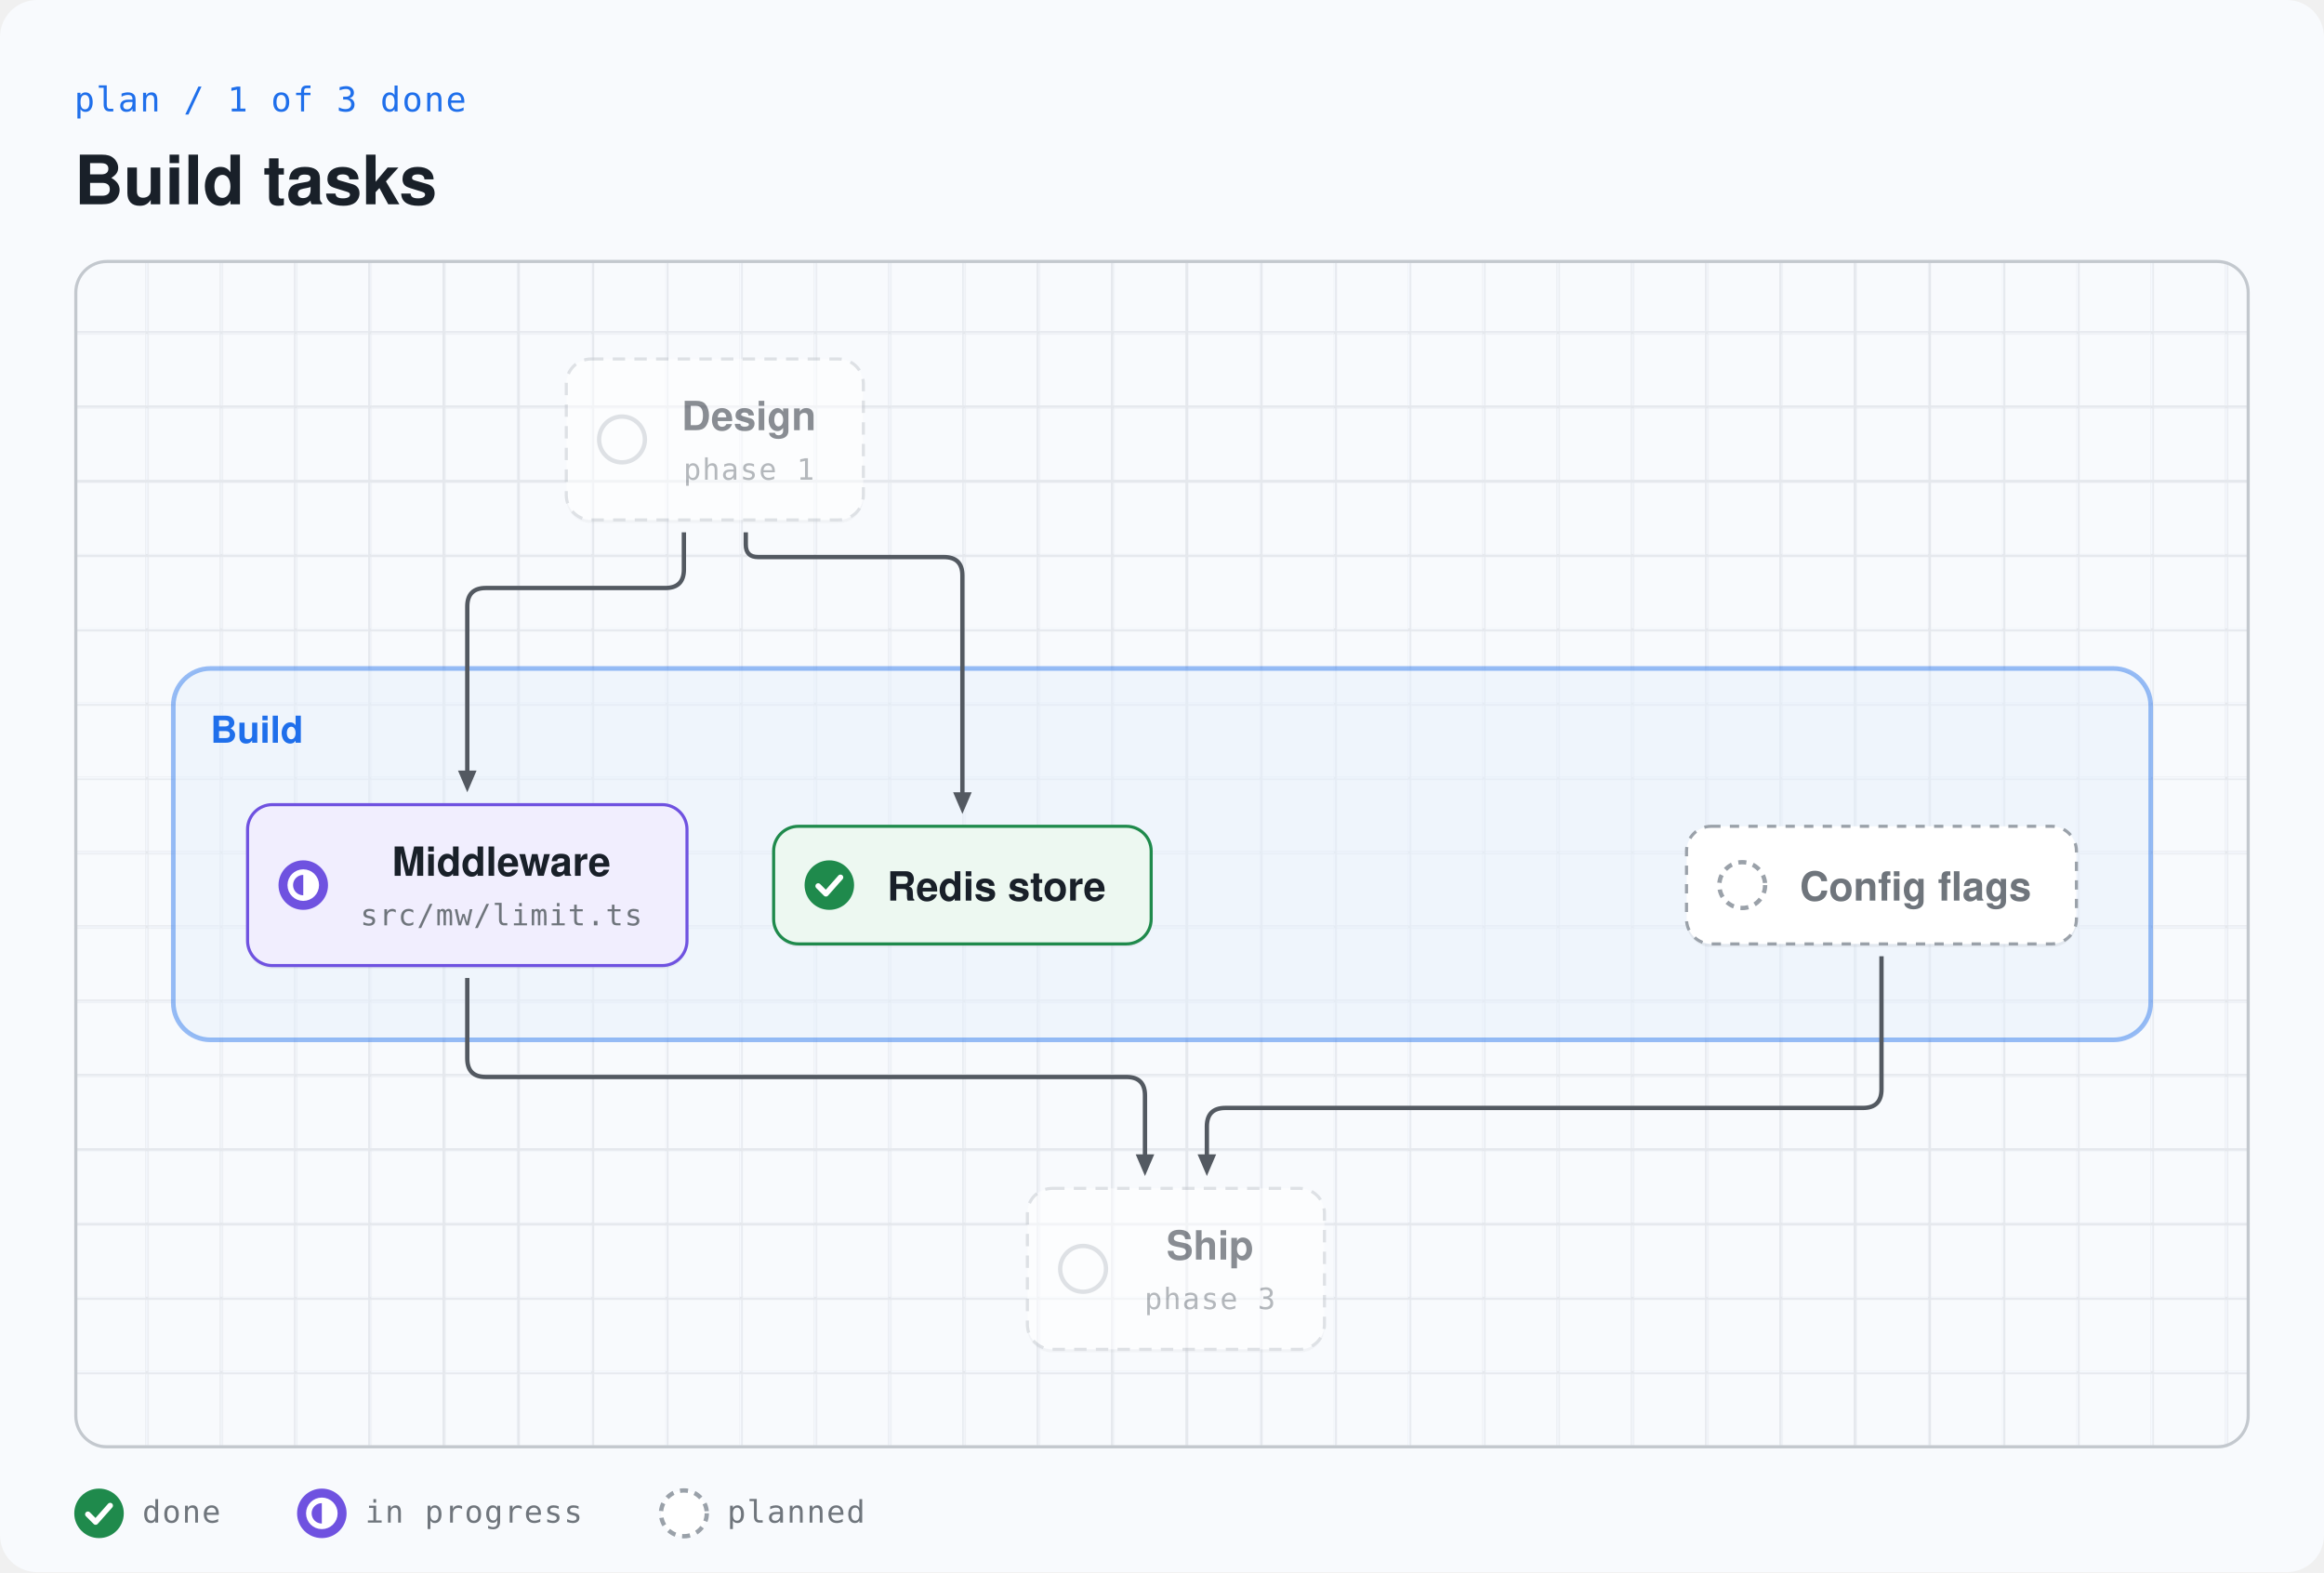
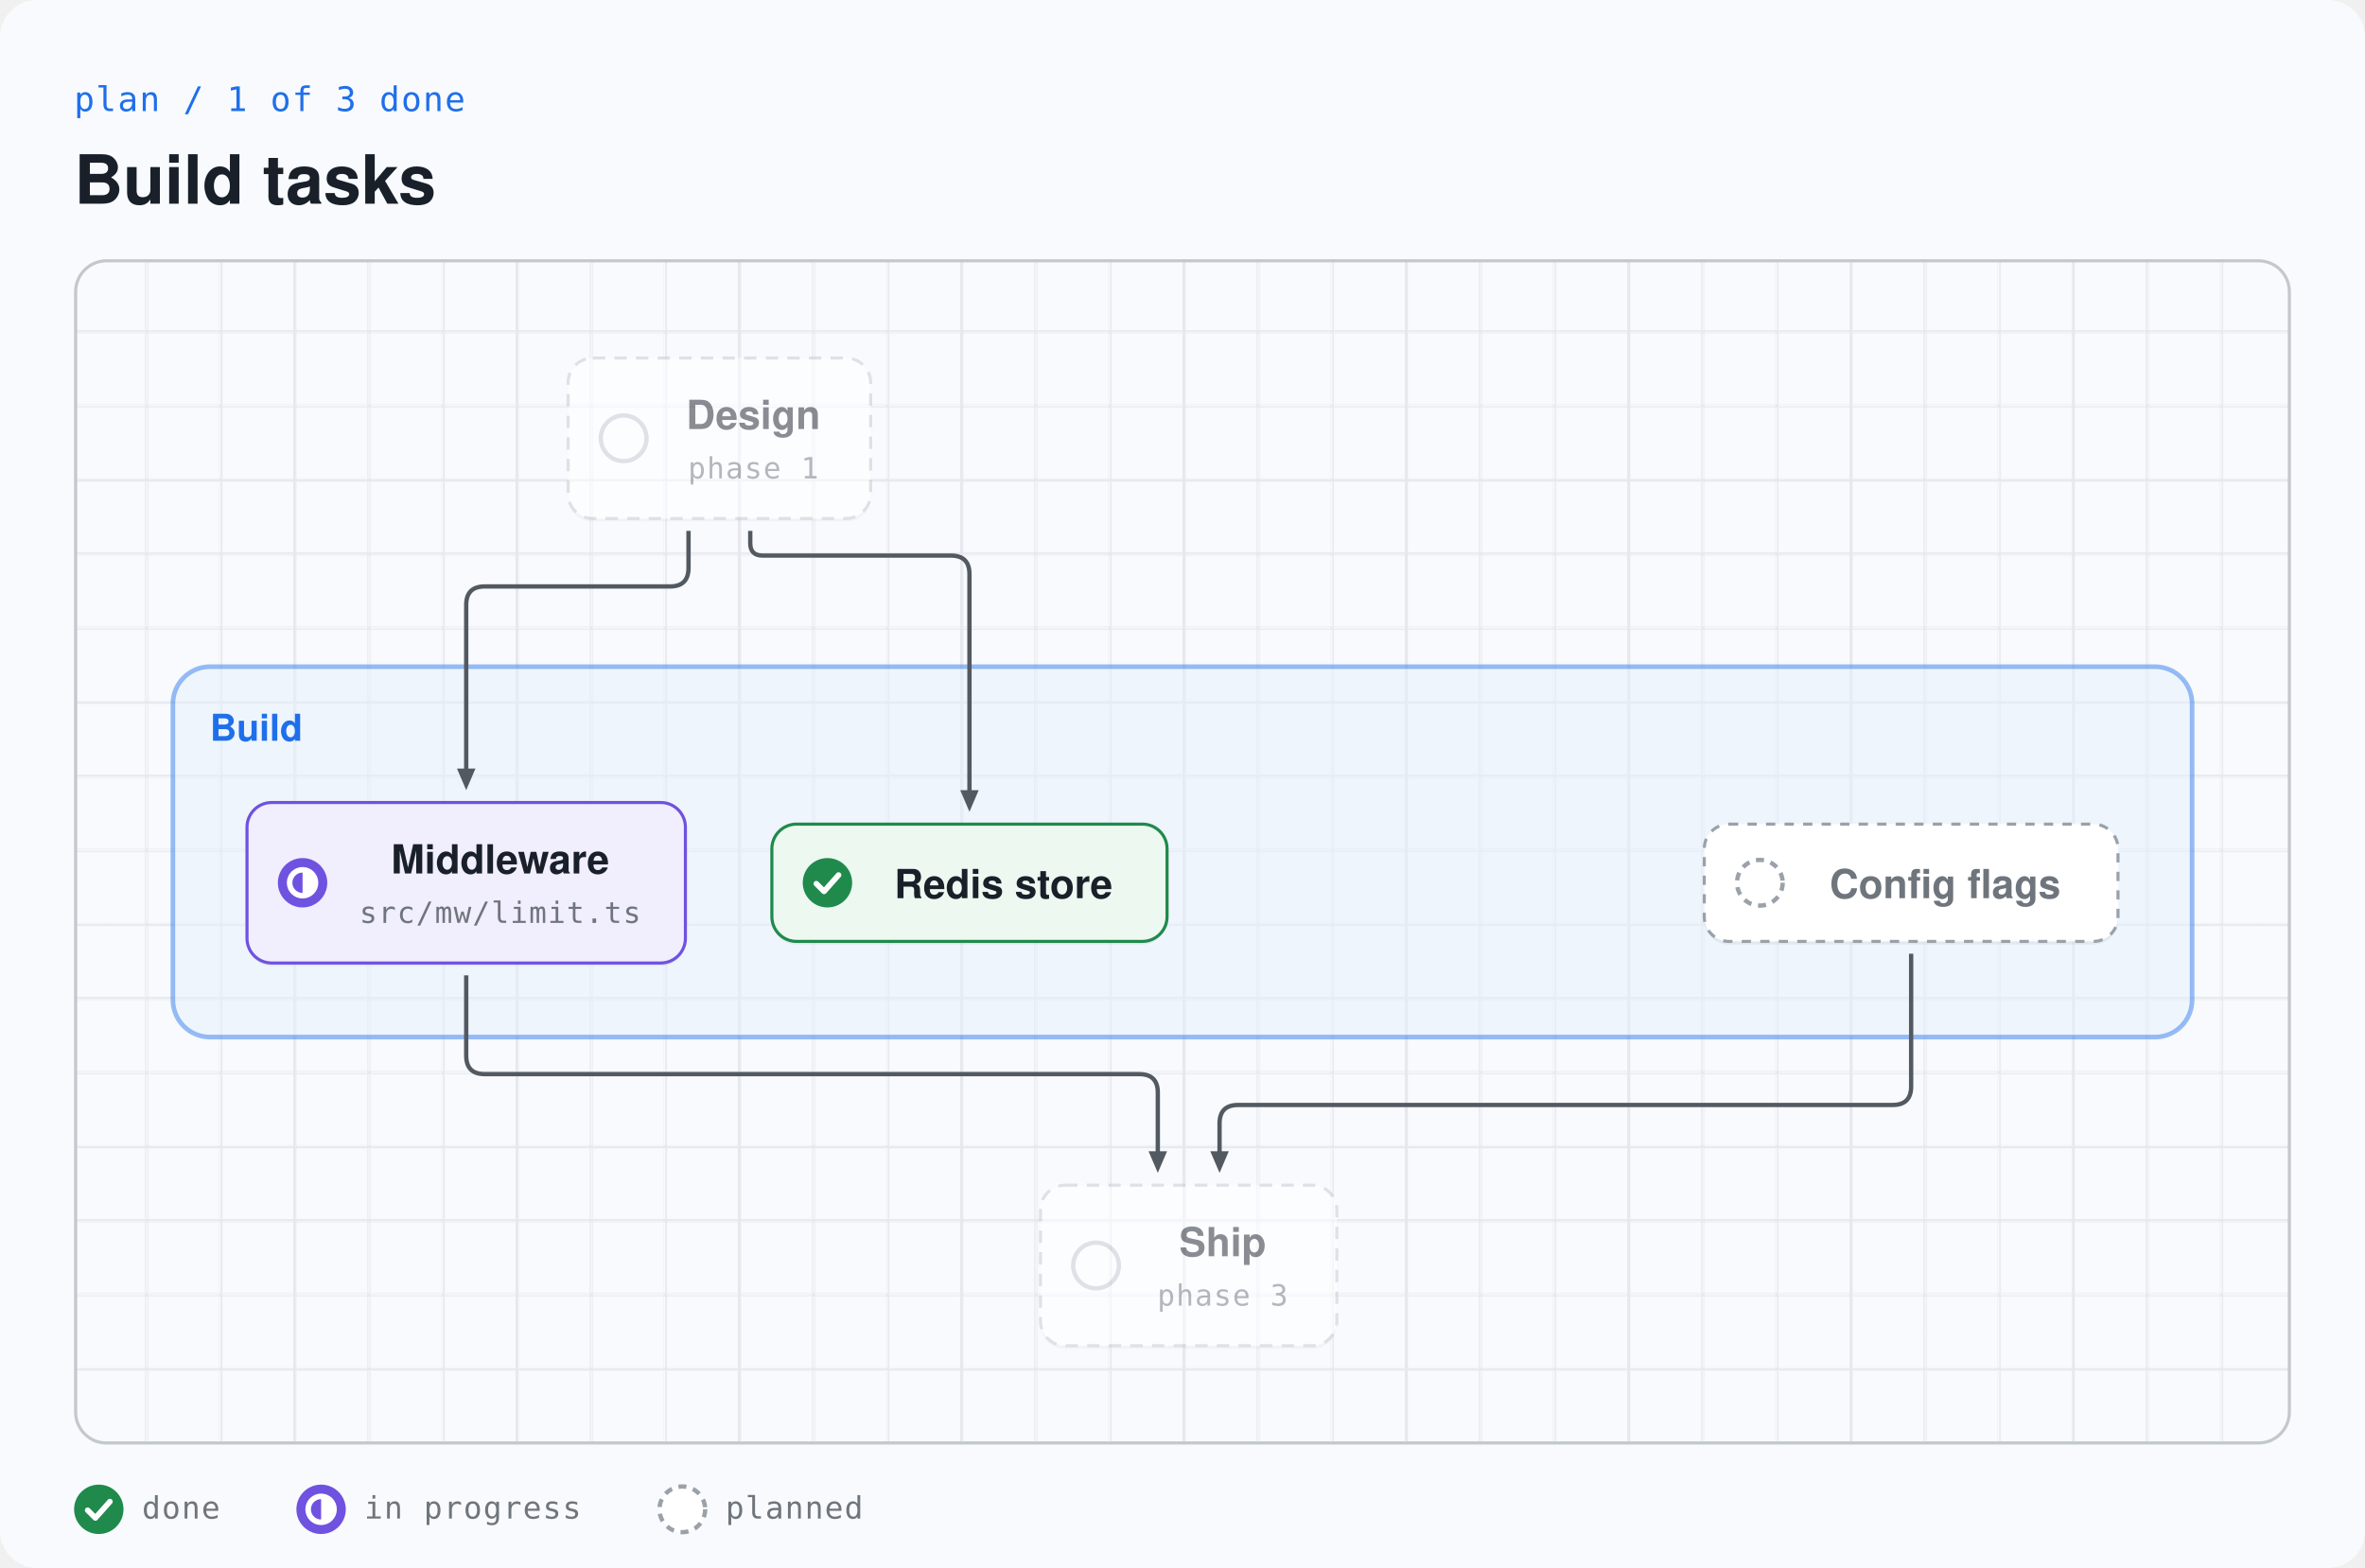
- <svg xmlns="http://www.w3.org/2000/svg" width="751" height="508" viewBox="0 0 751 508" role="img" aria-label="Build tasks">
+ <svg xmlns="http://www.w3.org/2000/svg" width="766" height="508" viewBox="0 0 766 508" role="img" aria-label="Build tasks">
  <style>text{font-family:Geist,ui-sans-serif,system-ui,-apple-system,"Segoe UI",Helvetica,Arial,sans-serif;fill:#192029}.mo{font-family:"JetBrains Mono",ui-monospace,"SF Mono",Menlo,Consolas,monospace;letter-spacing:.04em}.pg{fill:#f8fafd}.gr{fill:none;stroke:#e5e8ed}.cv{fill:none;stroke:#c3c8ce}.kk{font-size:11px;fill:#1f6feb}.t{font-size:22px;font-weight:700}.lg{font-size:10px;fill:#6f757c}.g{fill:#e6f0fd;fill-opacity:.5;stroke:#1f6feb;stroke-opacity:.45;stroke-width:1.5}.gv{fill:#fbeadc;fill-opacity:.5;stroke:#dd7b2b;stroke-opacity:1}.gn{fill:none;stroke-dasharray:5 4}.gl{font-size:12px;font-weight:600;fill:#1f6feb}.glv{fill:#a64b00}.gp{fill:none}.sh{fill:#192029;fill-opacity:.06}.ti{fill:#fff;stroke:#c3c8ce}.td{fill:#1a2028;stroke:#1a2028}.x{stroke-dasharray:4 3}.ic{fill:none;stroke:#323841;stroke-width:1.5;stroke-linecap:round;stroke-linejoin:round}.nm{font-size:13px;font-weight:600;text-anchor:middle}.ro{font-size:9.5px;fill:#6f757c;text-anchor:middle}.vl{fill:#f8fafd;fill-opacity:.78}.cd{fill:#fff;stroke:#c3c8ce}.e{fill:none;stroke:#535961;stroke-width:1.4}.em{stroke:#1f6feb;stroke-width:1.6}.d{stroke-dasharray:4 5}.a{fill:#535961}.am{fill:#1f6feb}.el{font-size:10.5px;fill:#535961;text-anchor:middle;paint-order:stroke;stroke:#f8fafd;stroke-width:4px;stroke-linejoin:round}.lm{fill:#1f6feb}.ls{text-anchor:start}.ll{stroke:#c3c8ce;stroke-dasharray:3 4}.k{fill:none;stroke:#fff;stroke-width:1.8;stroke-linecap:round;stroke-linejoin:round}.kf{fill:#fff}.bq{fill:#fff;stroke:#c3c8ce;stroke-width:1.4}.bp{fill:#fff;stroke:#9aa1a9;stroke-width:1.4;stroke-dasharray:2.6 2.2}.ti.s1,.ti.s4,.cd.s1,.cd.s4,.e.s1,.e.s4,.g.s1,.g.s4{stroke:#1f8a4c;stroke-opacity:1}.cd.s1,.cd.s4{fill:#edf8f1}.a.s1,.a.s4,.b.s1,.b.s4{fill:#1f8a4c}.ti.s2,.cd.s2,.e.s2,.g.s2{stroke:#6f52e0;stroke-opacity:1}.cd.s2{fill:#f1eefe}.a.s2,.b.s2{fill:#6f52e0}.ti.s3,.cd.s3,.e.s3,.g.s3{stroke:#9aa1a9;stroke-opacity:1;stroke-dasharray:3 3}.a.s3{fill:#9aa1a9}.ti.s5,.cd.s5,.e.s5,.g.s5{stroke:#b06d08;stroke-opacity:1}.cd.s5{fill:#fdf4e3}.a.s5,.b.s5{fill:#b06d08}.ti.s6,.cd.s6,.e.s6,.g.s6{stroke:#cc3340;stroke-opacity:1}.cd.s6{fill:#fdeeee}.a.s6,.b.s6{fill:#cc3340}.ti.s1,.ti.s2,.ti.s4,.ti.s5,.ti.s6{stroke-width:1.5}.p3{fill:#6f757c}.p6{fill:#6f757c;text-decoration:line-through}.oa{stroke-dasharray:none}@media(prefers-color-scheme:dark){text{fill:#e8ebf1}.pg{fill:#0e1217}.gr{stroke:#1b2025}.cv{stroke:#3c434c}.kk,.gl{fill:#569fff}.lg,.ro,.p3,.p6{fill:#8a9098}.g{fill:#1a2a3f;fill-opacity:.35;stroke:#569fff;stroke-opacity:.5}.gv{fill:#2f2115;fill-opacity:.4;stroke:#e0843e;stroke-opacity:1}.gn{fill:none}.glv{fill:#f2a26a}.gp{fill:#fff}.vl{fill:#0e1217}.cd{fill:#161b21;stroke:#3c434c}.e{stroke:#a0a5ac}.em{stroke:#569fff}.a{fill:#a0a5ac}.am{fill:#569fff}.el{fill:#a0a5ac;stroke:#0e1217}.lm{fill:#569fff}.ll{stroke:#3c434c}.k{stroke:#0e1217}.kf{fill:#0e1217}.bq{fill:#161b21;stroke:#3c434c}.bp{fill:#161b21;stroke:#6c737c}.ti.s1,.ti.s4,.cd.s1,.cd.s4,.e.s1,.e.s4,.g.s1,.g.s4{stroke:#4cc27a}.cd.s1,.cd.s4{fill:#13281c}.a.s1,.a.s4,.b.s1,.b.s4{fill:#4cc27a}.ti.s2,.cd.s2,.e.s2,.g.s2{stroke:#a48cff}.cd.s2{fill:#211a3d}.a.s2,.b.s2{fill:#a48cff}.ti.s3,.cd.s3,.e.s3,.g.s3{stroke:#6c737c}.a.s3{fill:#6c737c}.ti.s5,.cd.s5,.e.s5,.g.s5{stroke:#dba13a}.cd.s5{fill:#2b2212}.a.s5,.b.s5{fill:#dba13a}.ti.s6,.cd.s6,.e.s6,.g.s6{stroke:#f0626c}.cd.s6{fill:#2e1618}.a.s6,.b.s6{fill:#f0626c}}.cx{opacity:.5}.cx .ti,.cx .cd{stroke-dasharray:4 3}@media(prefers-color-scheme:dark){}</style>
  <defs>
    <pattern id="gr" width="24" height="24" patternUnits="userSpaceOnUse" x="23" y="83">
      <path class="gr" d="M24 .5H.5V24" />
    </pattern>
    <g id="b0">
      <circle r="7.4" class="bq" />
    </g>
    <g id="b1">
      <circle r="8" class="b s1" />
      <path class="k" d="M-3.6 .3l2.5 2.5 4.7-5.3" />
    </g>
    <g id="b2">
      <circle r="8" class="b s2" />
      <circle r="4.2" class="k" />
      <path class="kf" d="M0-4.2a4.2 4.2 0 0 1 0 8.4z" />
    </g>
    <g id="b3">
      <circle r="7.4" class="bp" />
    </g>
  </defs>
-   <rect class="pg" width="751" height="508" rx="12" />
+   <rect class="pg" width="766" height="508" rx="12" />
  <text class="kk mo" x="24" y="36">plan / 1 of 3 done</text>
  <text class="t" x="24" y="66">Build tasks</text>
-   <rect fill="url(#gr)" x="24" y="84" width="703" height="384" rx="10" />
-   <rect class="cv" x="24.5" y="84.5" width="702" height="383" rx="10" />
+   <rect fill="url(#gr)" x="24" y="84" width="718" height="384" rx="10" />
+   <rect class="cv" x="24.5" y="84.5" width="717" height="383" rx="10" />
  <g data-k="group" data-id="^" data-s="">
-     <rect class="g" x="56" y="216" width="639" height="120" rx="12" />
+     <rect class="g" x="56" y="216" width="654" height="120" rx="12" />
  </g>
  <g data-k="edge" data-i="0" data-from="^design" data-to="mw" data-s="">
-     <path class="e rt" d="M221 172L221 184Q221 190 215 190L157 190Q151 190 151 196L151 251" />
+     <path class="e rt" d="M223 172L223 184Q223 190 217 190L157 190Q151 190 151 196L151 251" />
    <path class="a" d="M151 256L148 249L154 249z" />
  </g>
  <g data-k="edge" data-i="1" data-from="^design" data-to="store" data-s="">
-     <path class="e rt" d="M241 172L241 176Q241 180 245 180L305 180Q311 180 311 186L311 258" />
-     <path class="a" d="M311 263L308 256L314 256z" />
+     <path class="e rt" d="M243 172L243 176Q243 180 247 180L308 180Q314 180 314 186L314 258" />
+     <path class="a" d="M314 263L311 256L317 256z" />
  </g>
  <g data-k="edge" data-i="2" data-from="mw" data-to="^ship" data-s="">
-     <path class="e rt" d="M151 316L151 342Q151 348 157 348L364 348Q370 348 370 354L370 375" />
-     <path class="a" d="M370 380L367 373L373 373z" />
+     <path class="e rt" d="M151 316L151 342Q151 348 157 348L369 348Q375 348 375 354L375 375" />
+     <path class="a" d="M375 380L372 373L378 373z" />
  </g>
  <g data-k="edge" data-i="3" data-from="cfg" data-to="^ship" data-s="">
-     <path class="e rt" d="M608 309L608 352Q608 358 602 358L396 358Q390 358 390 364L390 375" />
-     <path class="a" d="M390 380L387 373L393 373z" />
+     <path class="e rt" d="M619 309L619 352Q619 358 613 358L401 358Q395 358 395 364L395 375" />
+     <path class="a" d="M395 380L392 373L398 373z" />
  </g>
  <g data-k="node" data-id="mw" data-s="wip">
    <rect class="sh" x="80" y="261" width="142" height="52" rx="8" />
    <rect class="cd s2" x="80" y="260" width="142" height="52" rx="8" />
    <use href="#b2" x="98" y="286" />
    <text class="nm" x="162" y="283">Middleware</text>
    <text class="ro mo" x="162" y="299">src/mw/limit.ts</text>
  </g>
  <g data-k="node" data-id="store" data-s="done">
-     <rect class="sh" x="250" y="268" width="122" height="38" rx="8" />
-     <rect class="cd s1" x="250" y="267" width="122" height="38" rx="8" />
+     <rect class="sh" x="250" y="268" width="128" height="38" rx="8" />
+     <rect class="cd s1" x="250" y="267" width="128" height="38" rx="8" />
    <use href="#b1" x="268" y="286" />
-     <text class="nm" x="322" y="291">Redis store</text>
+     <text class="nm" x="325" y="291">Redis store</text>
  </g>
  <g data-k="node" data-id="cfg" data-s="plan">
-     <rect class="sh" x="545" y="268" width="126" height="38" rx="8" />
-     <rect class="cd s3" x="545" y="267" width="126" height="38" rx="8" />
-     <use href="#b3" x="563" y="286" />
-     <text class="nm p3" x="619" y="291">Config flags</text>
+     <rect class="sh" x="552" y="268" width="134" height="38" rx="8" />
+     <rect class="cd s3" x="552" y="267" width="134" height="38" rx="8" />
+     <use href="#b3" x="570" y="286" />
+     <text class="nm p3" x="630" y="291">Config flags</text>
  </g>
  <g class="cx" data-k="node" data-id="^design" data-s="">
-     <rect class="sh" x="183" y="117" width="96" height="52" rx="8" />
-     <rect class="cd" x="183" y="116" width="96" height="52" rx="8" />
-     <use href="#b0" x="201" y="142" />
-     <text class="nm" x="242" y="139">Design</text>
-     <text class="ro mo" x="242" y="155">phase 1</text>
+     <rect class="sh" x="184" y="117" width="98" height="52" rx="8" />
+     <rect class="cd" x="184" y="116" width="98" height="52" rx="8" />
+     <use href="#b0" x="202" y="142" />
+     <text class="nm" x="244" y="139">Design</text>
+     <text class="ro mo" x="244" y="155">phase 1</text>
  </g>
  <g class="cx" data-k="node" data-id="^ship" data-s="">
-     <rect class="sh" x="332" y="385" width="96" height="52" rx="8" />
-     <rect class="cd" x="332" y="384" width="96" height="52" rx="8" />
-     <use href="#b0" x="350" y="410" />
-     <text class="nm" x="391" y="407">Ship</text>
-     <text class="ro mo" x="391" y="423">phase 3</text>
+     <rect class="sh" x="337" y="385" width="96" height="52" rx="8" />
+     <rect class="cd" x="337" y="384" width="96" height="52" rx="8" />
+     <use href="#b0" x="355" y="410" />
+     <text class="nm" x="396" y="407">Ship</text>
+     <text class="ro mo" x="396" y="423">phase 3</text>
  </g>
  <g data-k="group" data-id="^" data-s="">
    <text class="gl" x="68" y="240">Build</text>
  </g>
  <use href="#b1" x="32" y="489" />
  <text class="lg mo" x="46" y="492">done</text>
  <use href="#b2" x="104" y="489" />
  <text class="lg mo" x="118" y="492">in progress</text>
  <use href="#b3" x="221" y="489" />
  <text class="lg mo" x="235" y="492">planned</text>
</svg>
